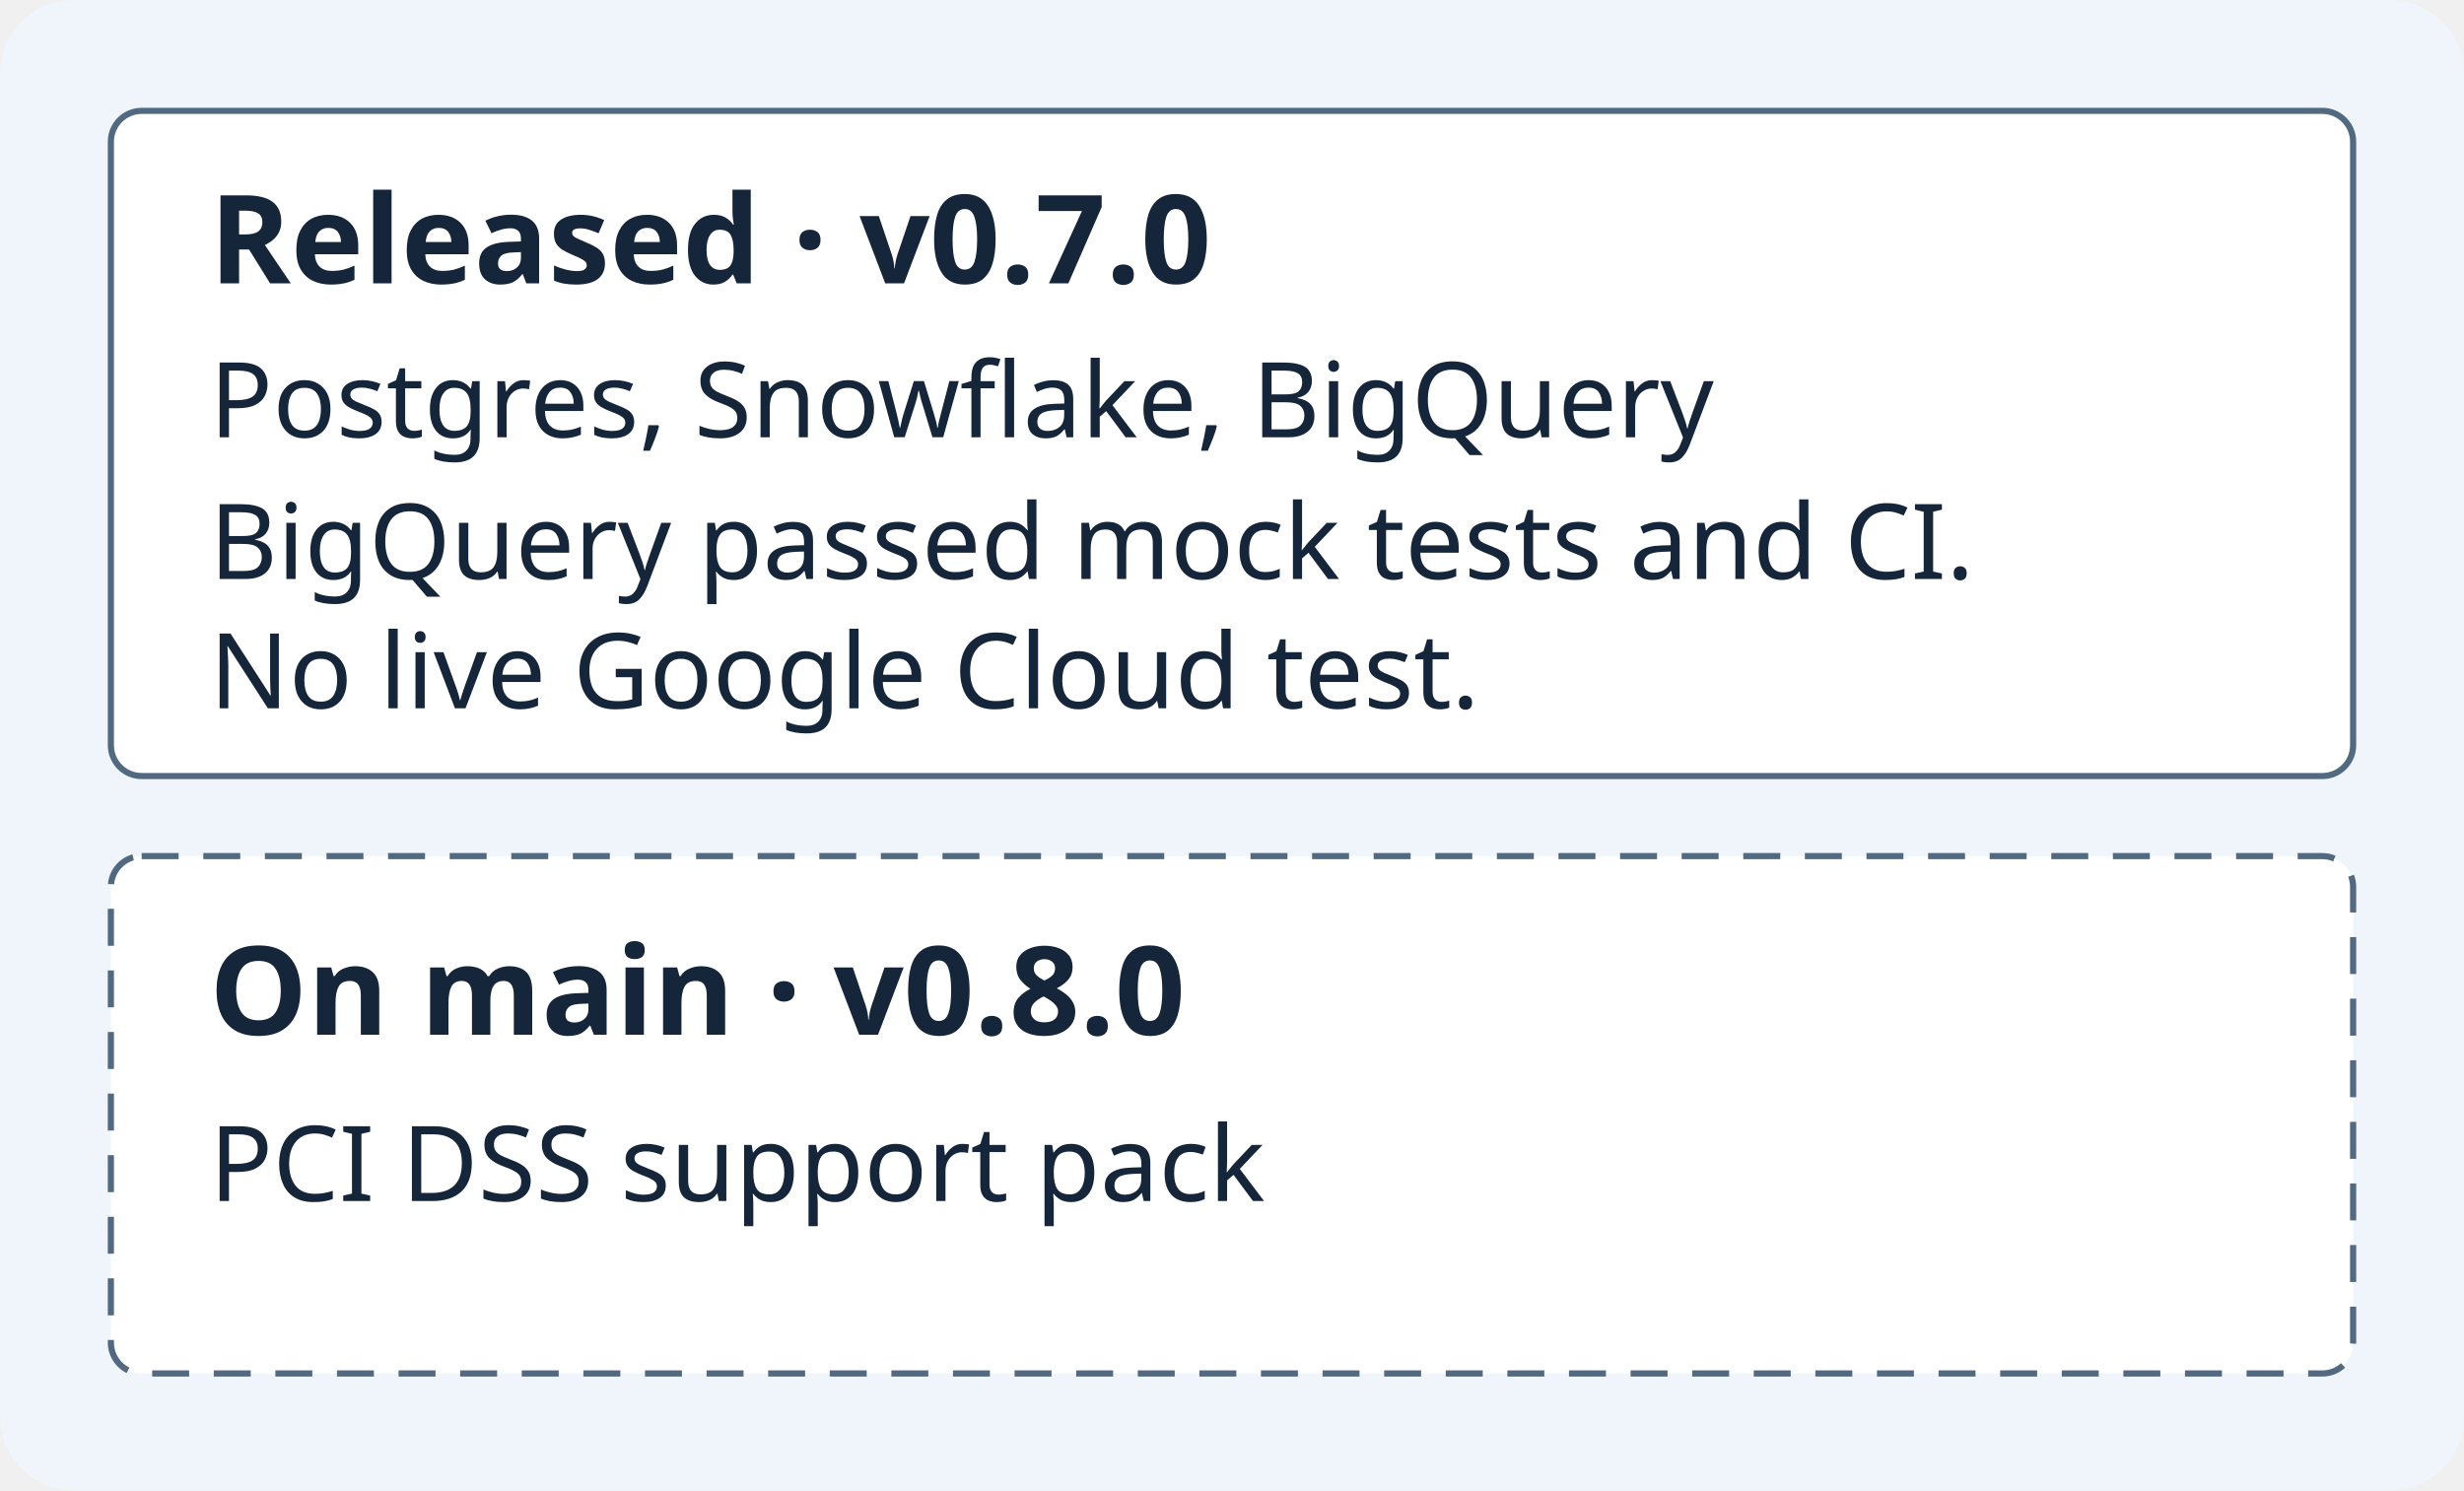
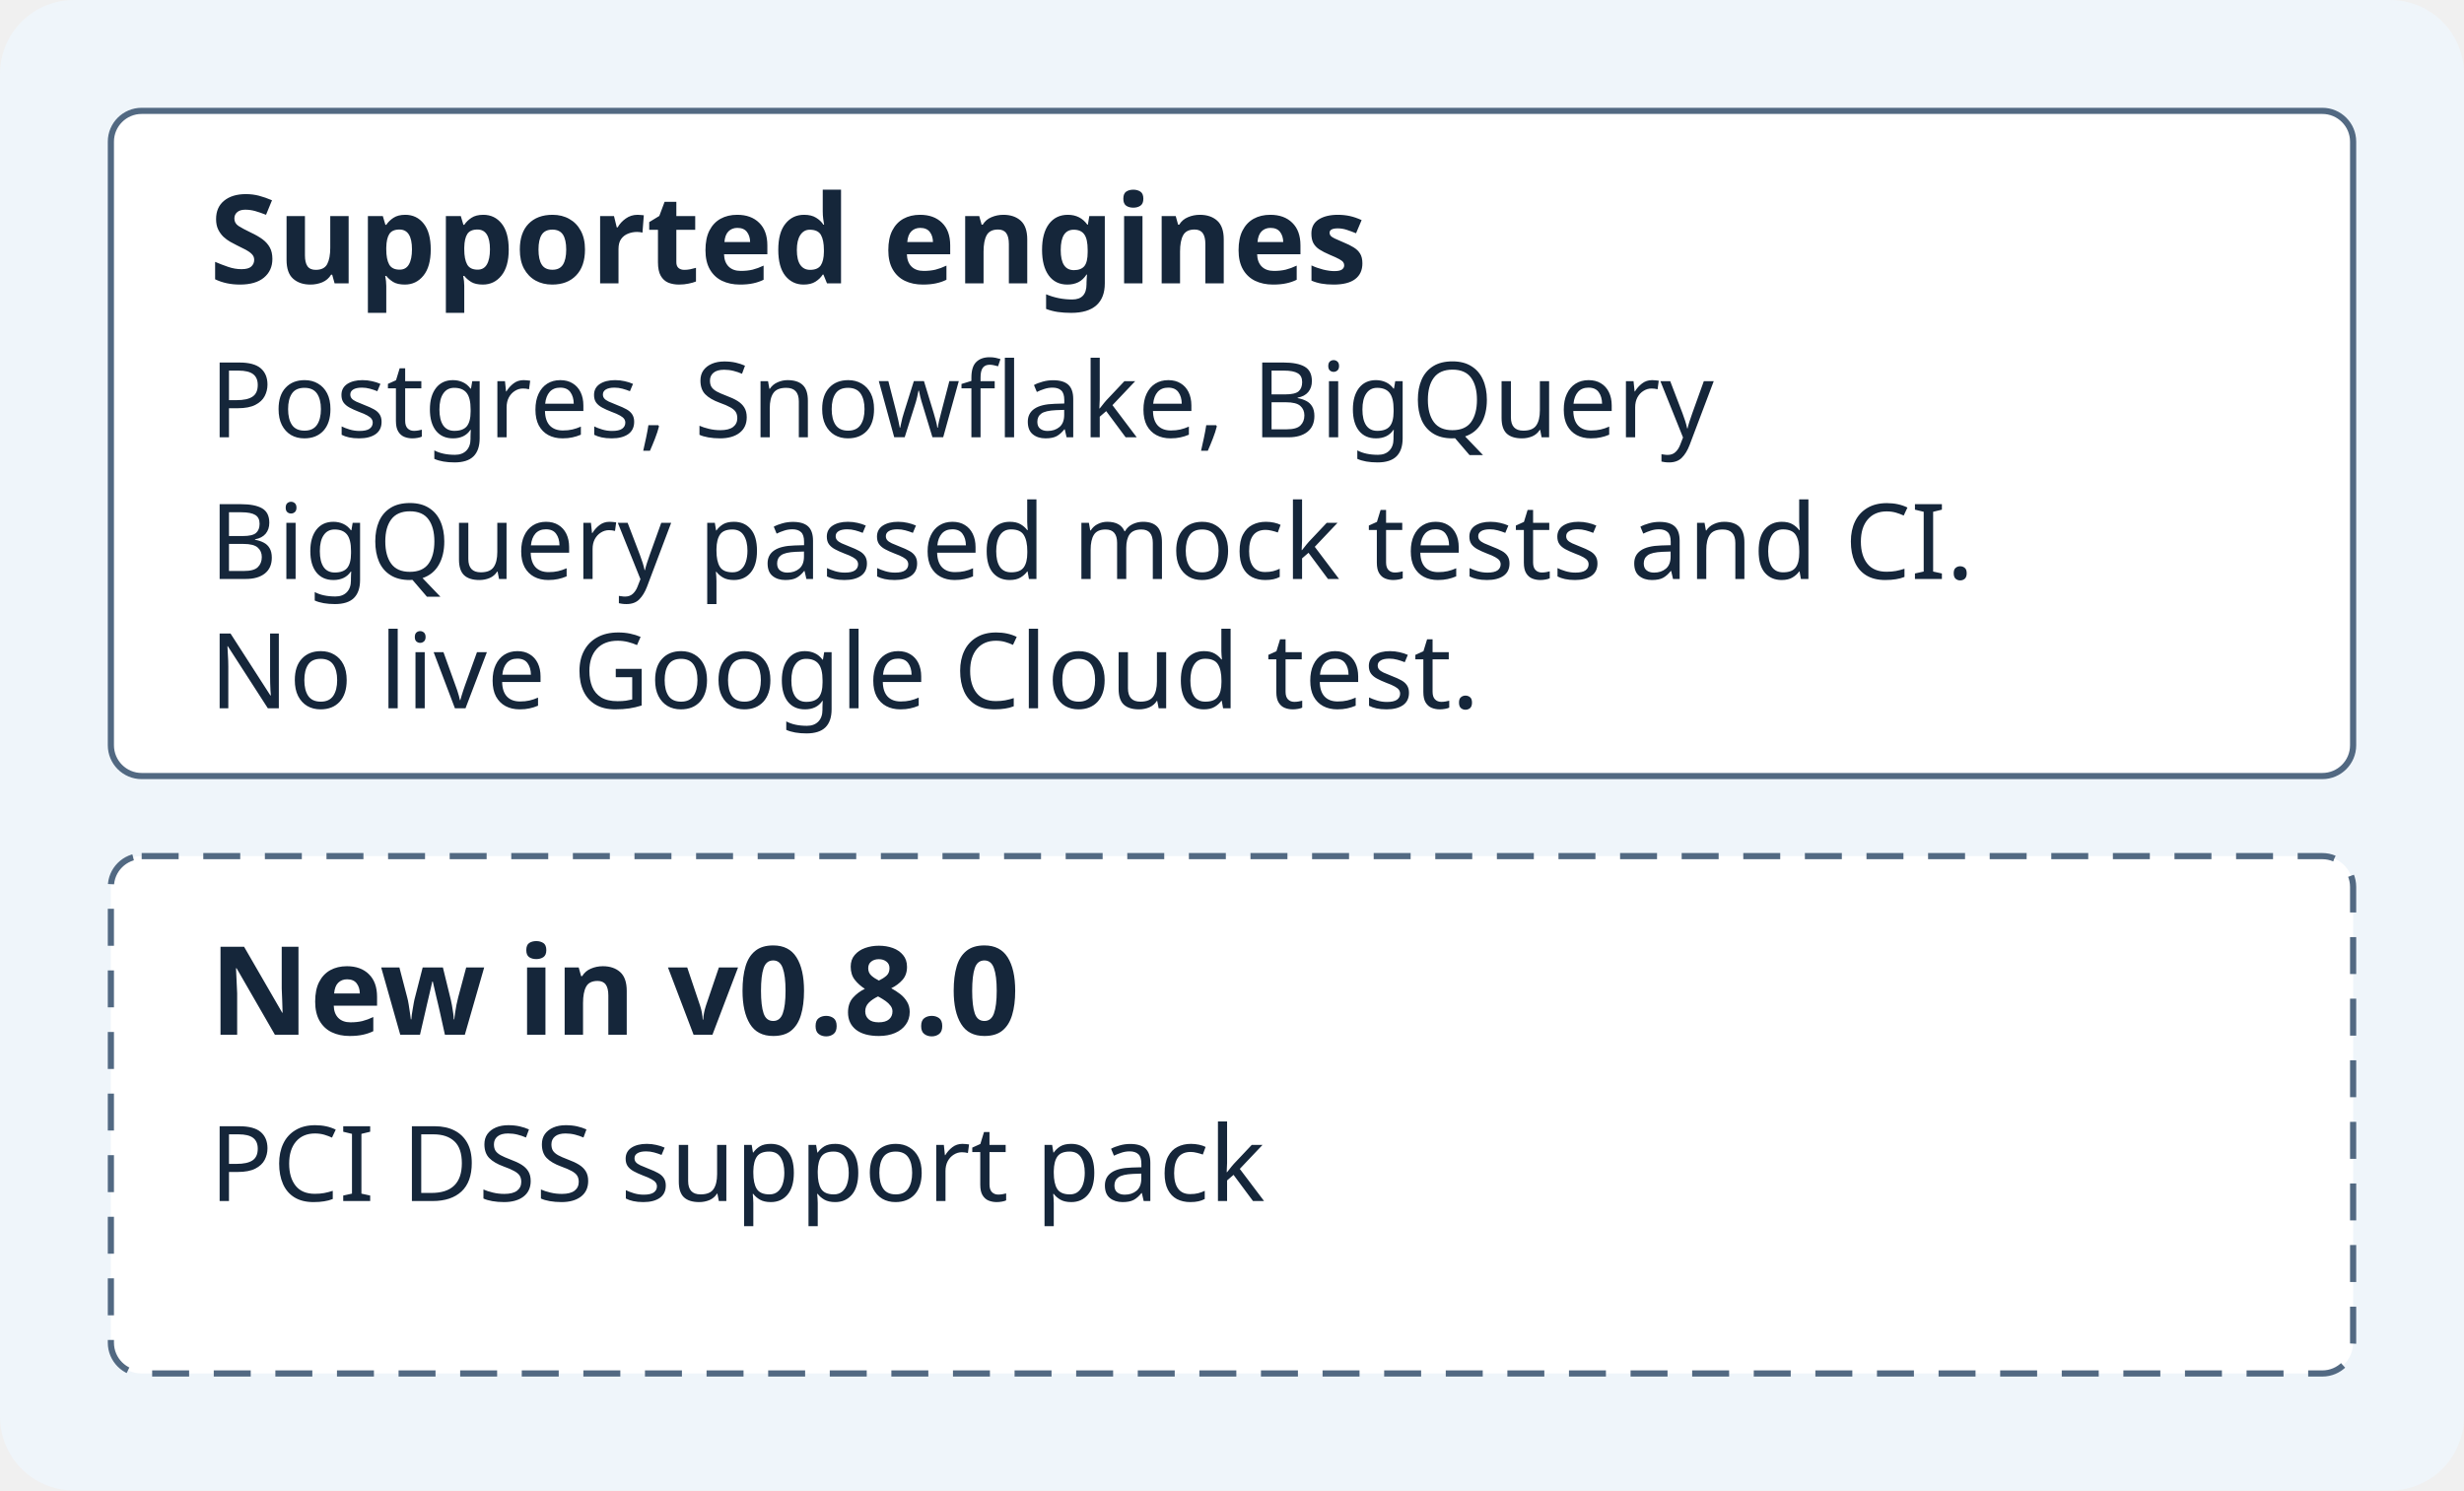
<svg xmlns="http://www.w3.org/2000/svg" width="400" height="242" viewBox="0 0 400 242" role="img" aria-labelledby="title description">
  <rect width="400" height="242" rx="12" fill="#eff5fa" />
  <g fill="#fff" stroke="#526982">
    <rect x="18" y="18" width="364" height="108" rx="5" />
    <rect x="18" y="139" width="364" height="84" rx="5" stroke-dasharray="6 4" />
  </g>
  <g font-family="Verdana, sans-serif" fill="#15263a">
    <g font-size="20" font-weight="700">
-       <text x="34" y="46">Released · v0.7.0</text>
-       <text x="34" y="168">On main · v0.8.0</text>
+       <text x="34" y="46">Supported engines</text>
+       <text x="34" y="168">New in v0.8.0</text>
    </g>
    <g font-size="17">
      <text x="34" y="71">Postgres, Snowflake, BigQuery</text>
      <text x="34" y="94">BigQuery passed mock tests and CI.</text>
      <text x="34" y="115">No live Google Cloud test.</text>
      <text x="34" y="195">PCI DSS support pack</text>
    </g>
  </g>
</svg>
